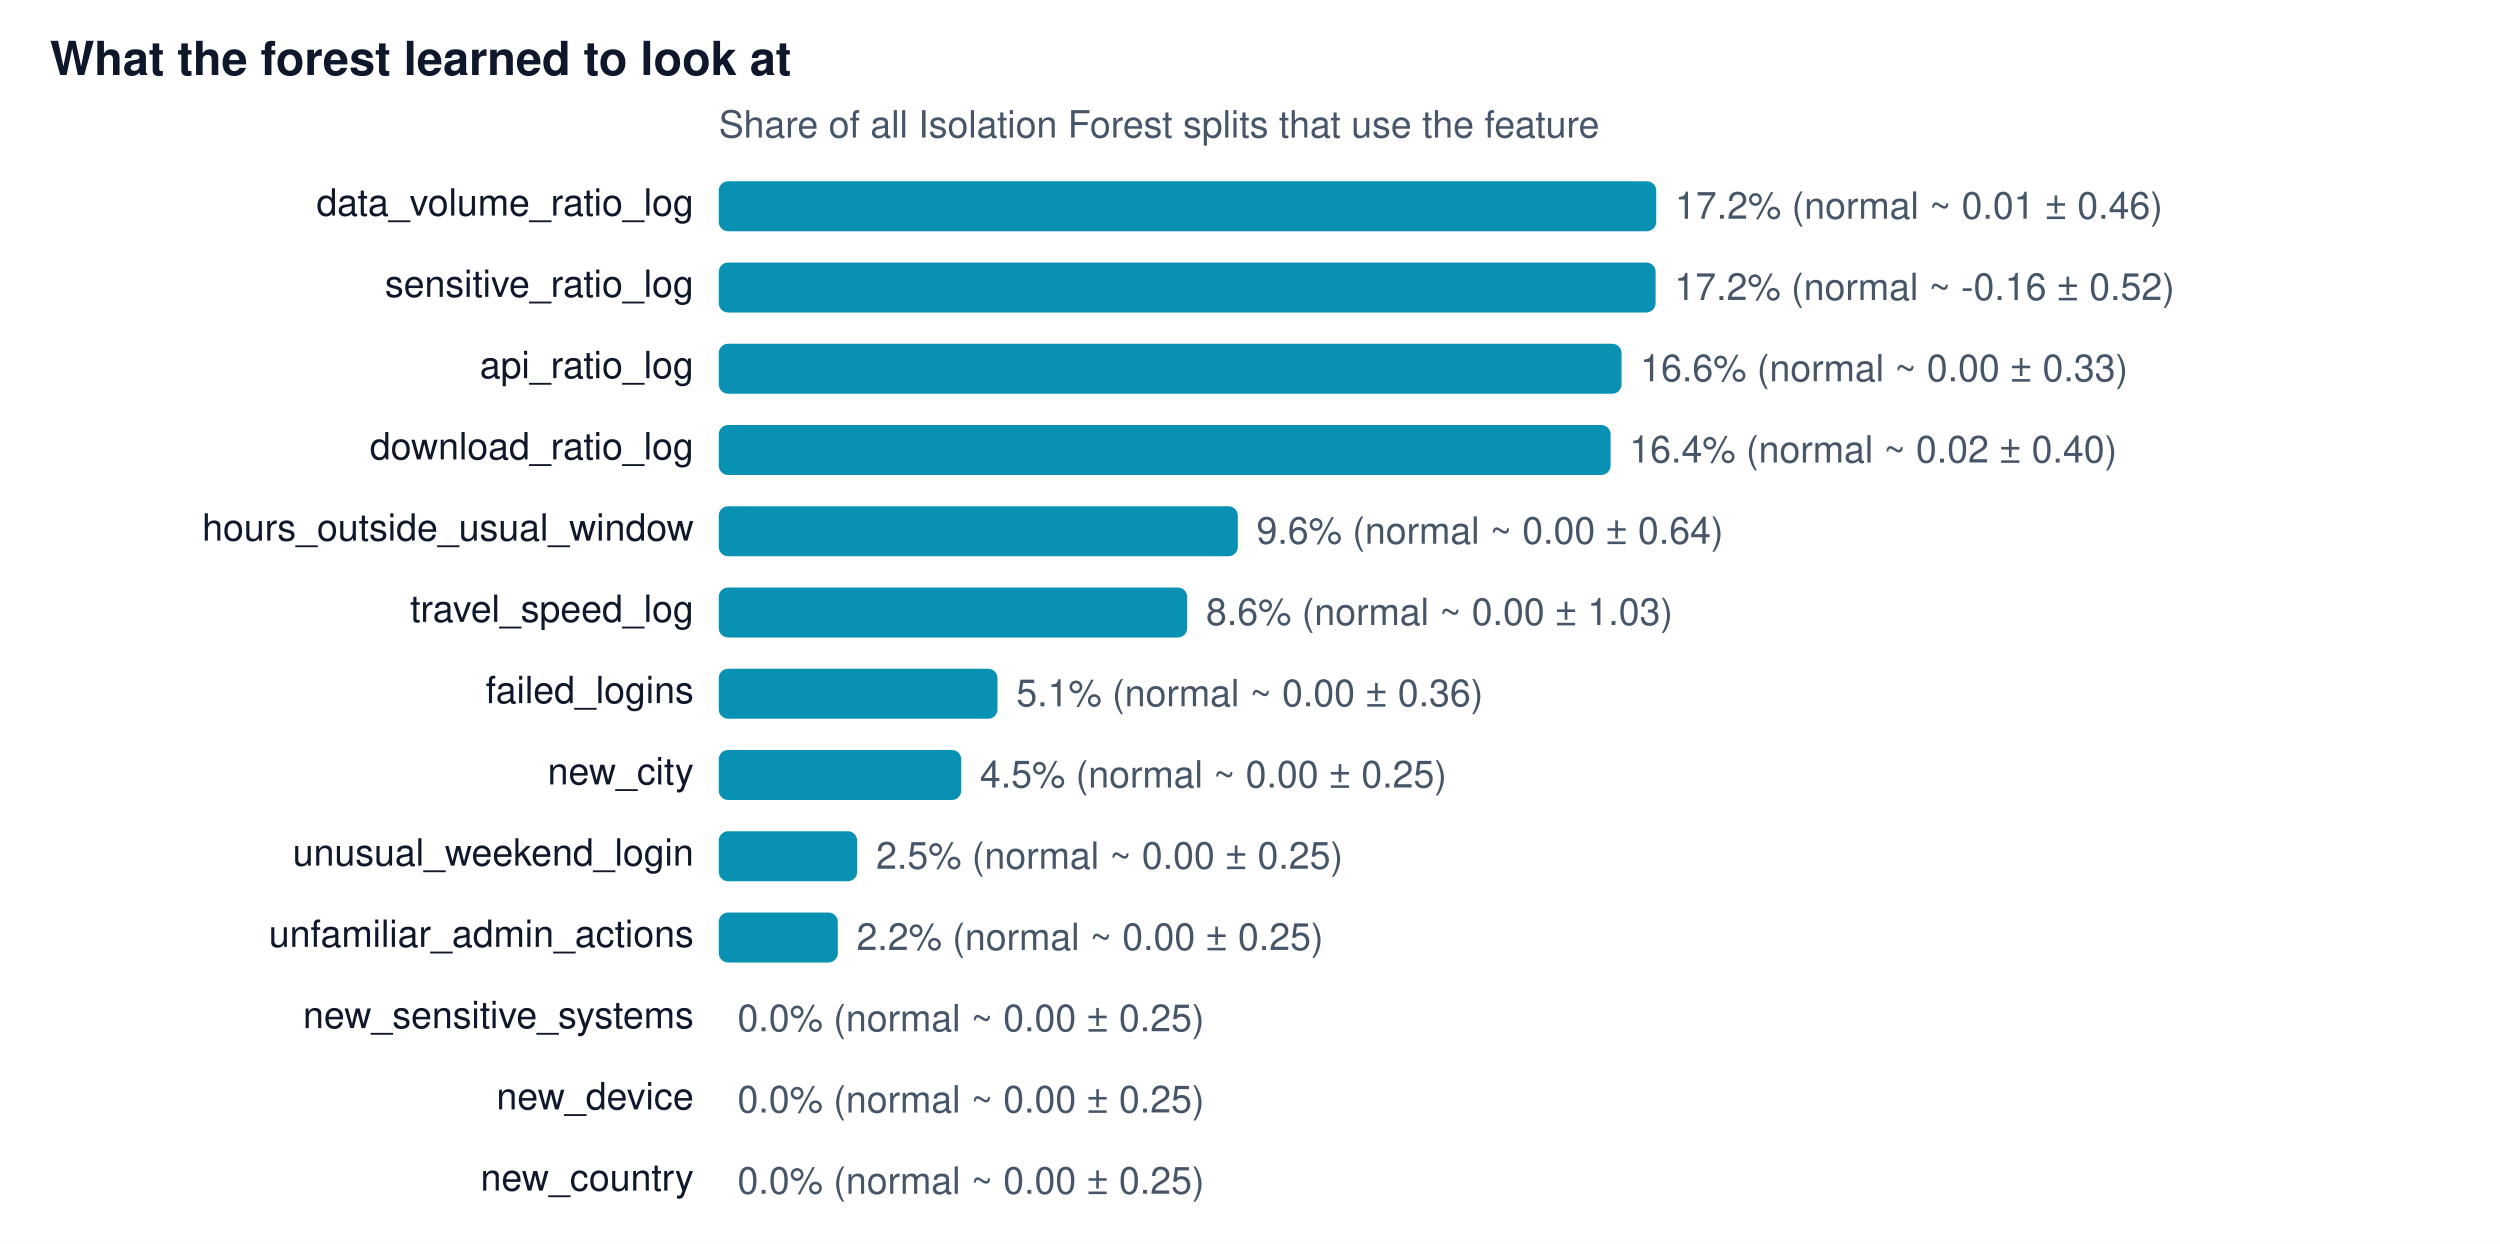
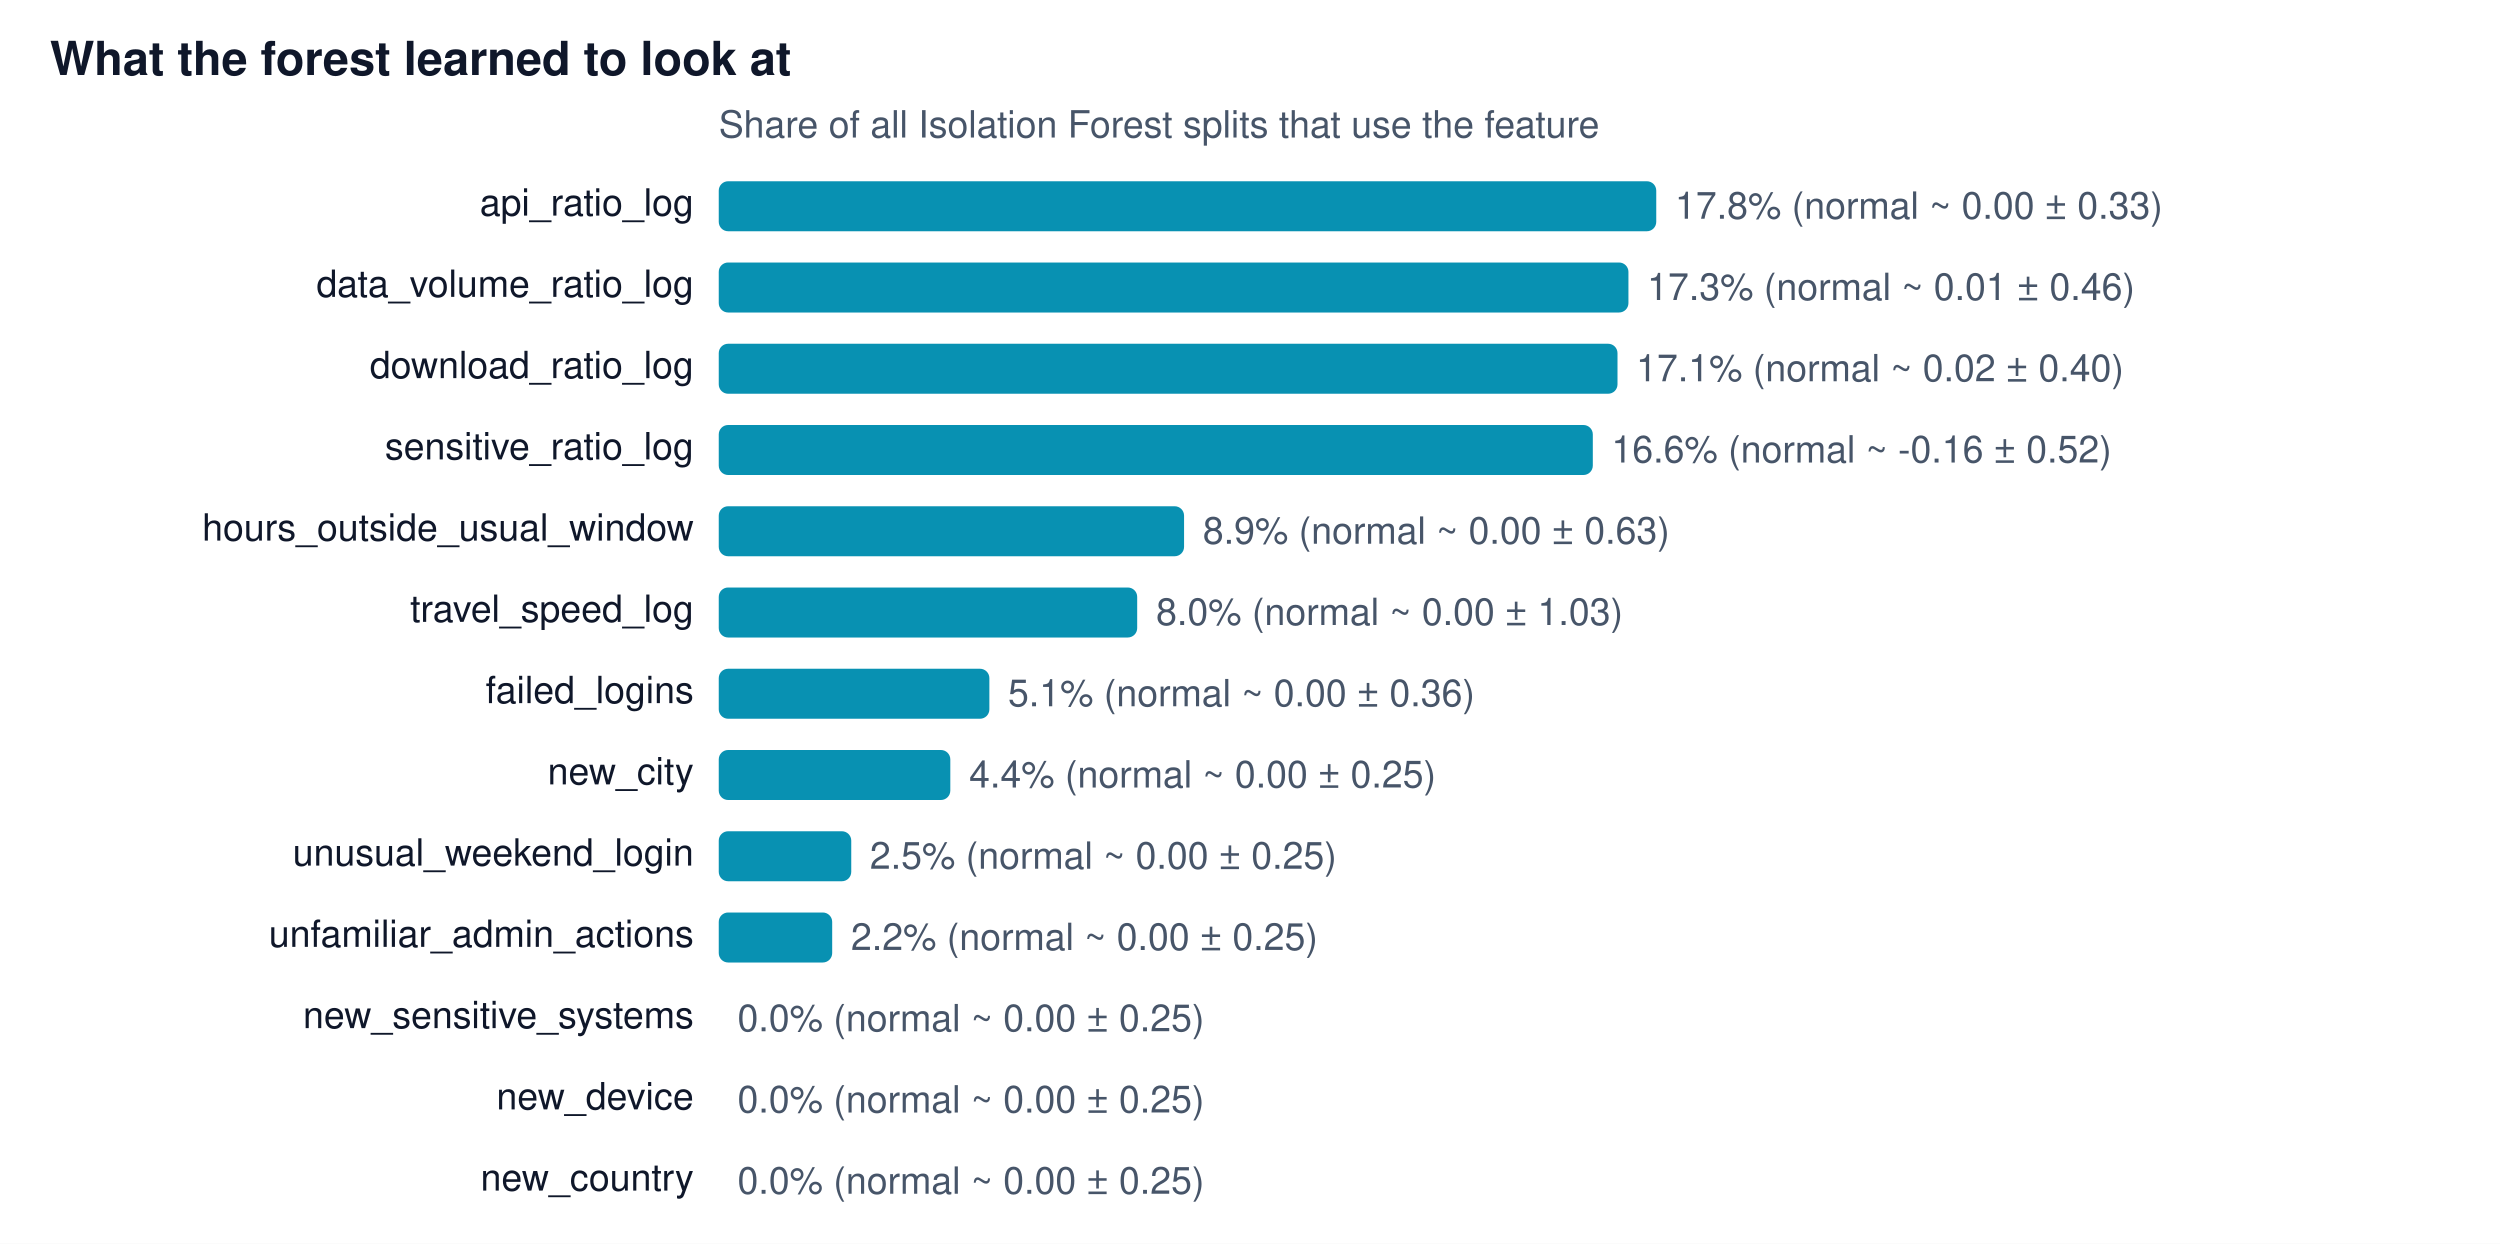
<svg xmlns="http://www.w3.org/2000/svg" width="800" height="398" viewBox="0 0 800 398" font-family="Segoe UI, Helvetica, Arial, sans-serif" font-size="12">
  <rect width="100%" height="100%" fill="#ffffff" />
  <text x="16" y="24" font-size="15" font-weight="600" fill="#0f172a">What the forest learned to look at</text>
  <text x="230" y="44" fill="#475569">Share of all Isolation Forest splits that use the feature</text>
-   <text x="222" y="69" text-anchor="end" fill="#0f172a">data_volume_ratio_log</text>
+   <text x="222" y="69" text-anchor="end" fill="#0f172a">api_ratio_log</text>
  <rect x="230" y="58" width="300.0" height="16" rx="3" fill="#0891b2" />
-   <text x="536.0" y="70" fill="#475569">17.2%  (normal ~ 0.01 ± 0.46)</text>
-   <text x="222" y="95" text-anchor="end" fill="#0f172a">sensitive_ratio_log</text>
-   <rect x="230" y="84" width="299.8" height="16" rx="3" fill="#0891b2" />
-   <text x="535.826" y="96" fill="#475569">17.2%  (normal ~ -0.16 ± 0.52)</text>
-   <text x="222" y="121" text-anchor="end" fill="#0f172a">api_ratio_log</text>
-   <rect x="230" y="110" width="288.9" height="16" rx="3" fill="#0891b2" />
-   <text x="524.87" y="122" fill="#475569">16.6%  (normal ~ 0.00 ± 0.33)</text>
-   <text x="222" y="147" text-anchor="end" fill="#0f172a">download_ratio_log</text>
-   <rect x="230" y="136" width="285.4" height="16" rx="3" fill="#0891b2" />
-   <text x="521.391" y="148" fill="#475569">16.4%  (normal ~ 0.02 ± 0.40)</text>
+   <text x="536.0" y="70" fill="#475569">17.8%  (normal ~ 0.00 ± 0.33)</text>
+   <text x="222" y="95" text-anchor="end" fill="#0f172a">data_volume_ratio_log</text>
+   <rect x="230" y="84" width="291.1" height="16" rx="3" fill="#0891b2" />
+   <text x="527.092" y="96" fill="#475569">17.3%  (normal ~ 0.01 ± 0.46)</text>
+   <text x="222" y="121" text-anchor="end" fill="#0f172a">download_ratio_log</text>
+   <rect x="230" y="110" width="287.6" height="16" rx="3" fill="#0891b2" />
+   <text x="523.563" y="122" fill="#475569">17.1%  (normal ~ 0.02 ± 0.40)</text>
+   <text x="222" y="147" text-anchor="end" fill="#0f172a">sensitive_ratio_log</text>
+   <rect x="230" y="136" width="279.7" height="16" rx="3" fill="#0891b2" />
+   <text x="515.664" y="148" fill="#475569">16.6%  (normal ~ -0.16 ± 0.52)</text>
  <text x="222" y="173" text-anchor="end" fill="#0f172a">hours_outside_usual_window</text>
-   <rect x="230" y="162" width="166.1" height="16" rx="3" fill="#0891b2" />
-   <text x="402.087" y="174" fill="#475569">9.6%  (normal ~ 0.00 ± 0.64)</text>
+   <rect x="230" y="162" width="148.9" height="16" rx="3" fill="#0891b2" />
+   <text x="384.908" y="174" fill="#475569">8.9%  (normal ~ 0.00 ± 0.63)</text>
  <text x="222" y="199" text-anchor="end" fill="#0f172a">travel_speed_log</text>
-   <rect x="230" y="188" width="149.9" height="16" rx="3" fill="#0891b2" />
-   <text x="385.913" y="200" fill="#475569">8.6%  (normal ~ 0.00 ± 1.03)</text>
+   <rect x="230" y="188" width="133.9" height="16" rx="3" fill="#0891b2" />
+   <text x="369.95" y="200" fill="#475569">8.0%  (normal ~ 0.00 ± 1.03)</text>
  <text x="222" y="225" text-anchor="end" fill="#0f172a">failed_logins</text>
-   <rect x="230" y="214" width="89.2" height="16" rx="3" fill="#0891b2" />
-   <text x="325.217" y="226" fill="#475569">5.1%  (normal ~ 0.00 ± 0.36)</text>
+   <rect x="230" y="214" width="86.6" height="16" rx="3" fill="#0891b2" />
+   <text x="322.555" y="226" fill="#475569">5.1%  (normal ~ 0.00 ± 0.36)</text>
  <text x="222" y="251" text-anchor="end" fill="#0f172a">new_city</text>
-   <rect x="230" y="240" width="77.6" height="16" rx="3" fill="#0891b2" />
-   <text x="313.565" y="252" fill="#475569">4.5%  (normal ~ 0.00 ± 0.25)</text>
+   <rect x="230" y="240" width="74.1" height="16" rx="3" fill="#0891b2" />
+   <text x="310.118" y="252" fill="#475569">4.4%  (normal ~ 0.00 ± 0.25)</text>
  <text x="222" y="277" text-anchor="end" fill="#0f172a">unusual_weekend_login</text>
-   <rect x="230" y="266" width="44.3" height="16" rx="3" fill="#0891b2" />
-   <text x="280.348" y="278" fill="#475569">2.5%  (normal ~ 0.00 ± 0.25)</text>
+   <rect x="230" y="266" width="42.4" height="16" rx="3" fill="#0891b2" />
+   <text x="278.353" y="278" fill="#475569">2.5%  (normal ~ 0.00 ± 0.25)</text>
  <text x="222" y="303" text-anchor="end" fill="#0f172a">unfamiliar_admin_actions</text>
-   <rect x="230" y="292" width="38.1" height="16" rx="3" fill="#0891b2" />
-   <text x="274.087" y="304" fill="#475569">2.2%  (normal ~ 0.00 ± 0.25)</text>
+   <rect x="230" y="292" width="36.3" height="16" rx="3" fill="#0891b2" />
+   <text x="272.303" y="304" fill="#475569">2.2%  (normal ~ 0.00 ± 0.25)</text>
  <text x="222" y="329" text-anchor="end" fill="#0f172a">new_sensitive_systems</text>
  <rect x="230" y="318" width="0.0" height="16" rx="3" fill="#0891b2" />
  <text x="236.0" y="330" fill="#475569">0.0%  (normal ~ 0.00 ± 0.25)</text>
  <text x="222" y="355" text-anchor="end" fill="#0f172a">new_device</text>
  <rect x="230" y="344" width="0.0" height="16" rx="3" fill="#0891b2" />
  <text x="236.0" y="356" fill="#475569">0.0%  (normal ~ 0.00 ± 0.25)</text>
  <text x="222" y="381" text-anchor="end" fill="#0f172a">new_country</text>
  <rect x="230" y="370" width="0.0" height="16" rx="3" fill="#0891b2" />
  <text x="236.0" y="382" fill="#475569">0.0%  (normal ~ 0.00 ± 0.25)</text>
</svg>
